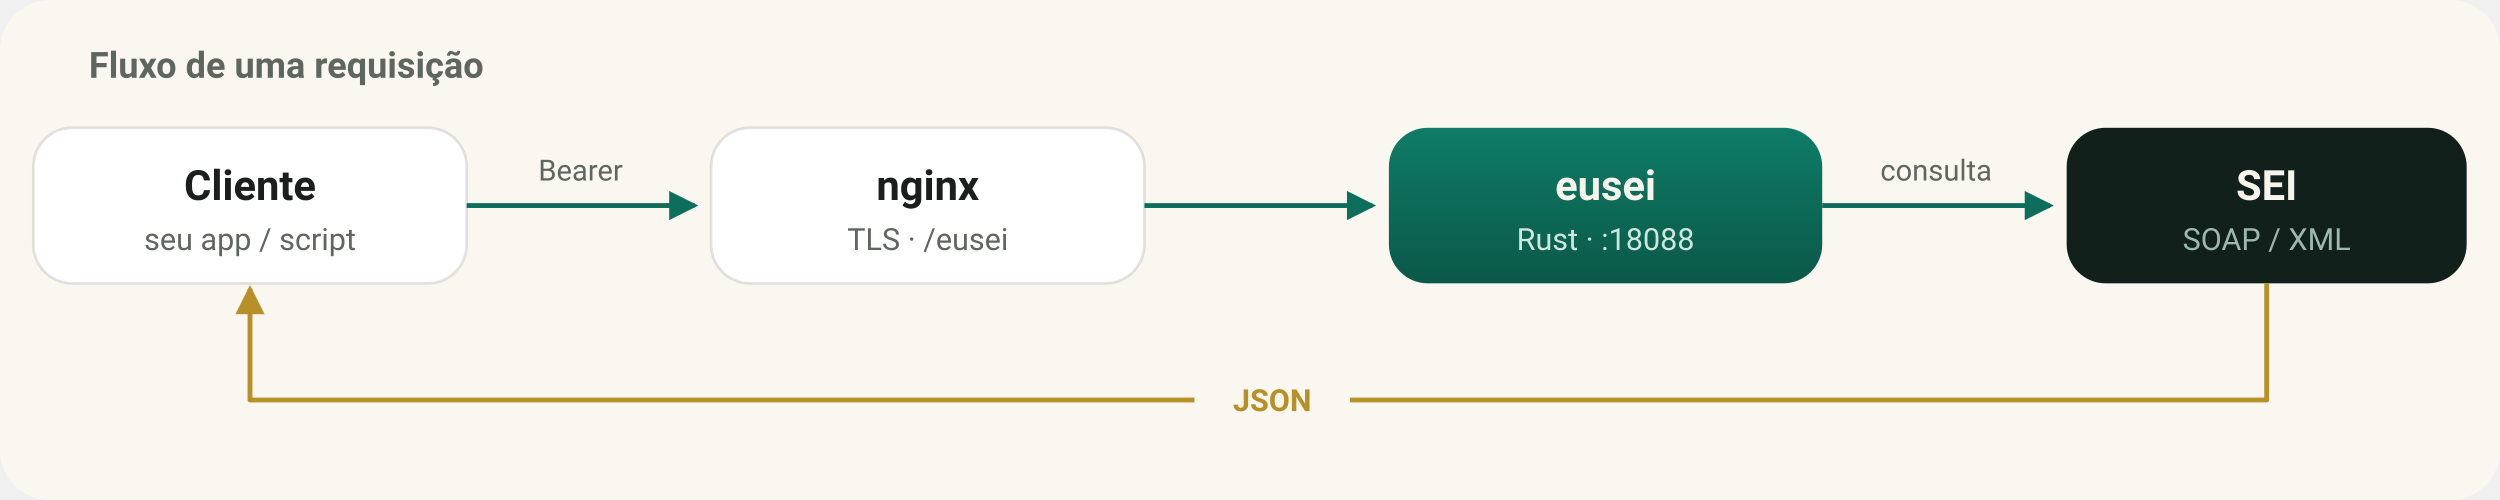
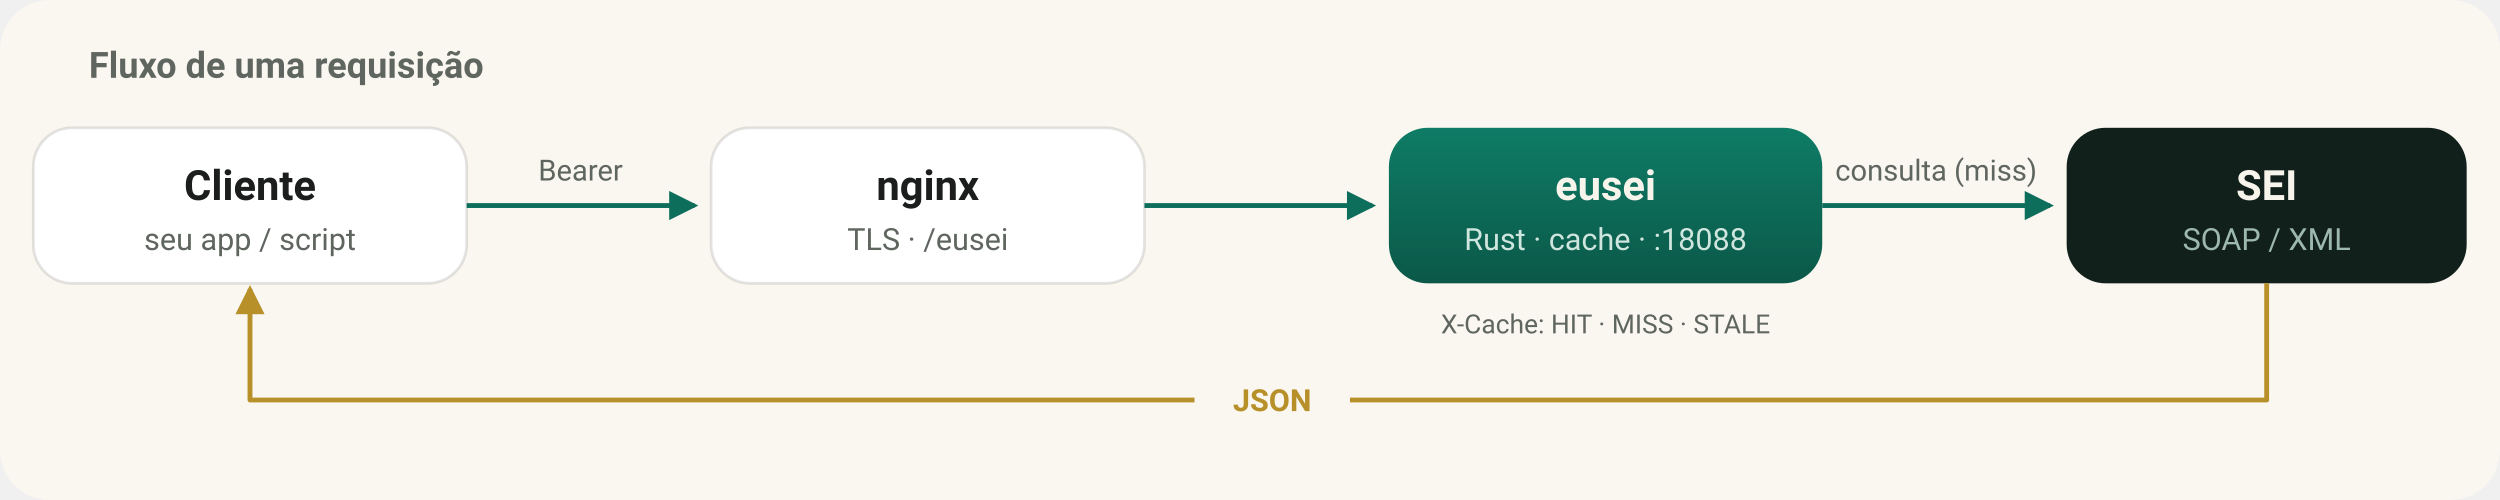
<svg xmlns="http://www.w3.org/2000/svg" viewBox="0 0 900 180" width="900" role="img" aria-label="Fluxo de uma requisição eusei" font-family="ui-sans-serif, system-ui, -apple-system, Segoe UI, Roboto, Helvetica, Arial, sans-serif">
  <rect width="900" height="180" rx="18" fill="#FAF7F0" />
  <defs>
    <marker id="fwd" markerWidth="7" markerHeight="7" refX="5.2" refY="3" orient="auto">
      <path d="M0 0L6 3L0 6Z" fill="#0e6e5c" />
    </marker>
    <marker id="ret" markerWidth="7" markerHeight="7" refX="5.2" refY="3" orient="auto">
      <path d="M0 0L6 3L0 6Z" fill="#b8902a" />
    </marker>
    <linearGradient id="eg" x1="0" y1="0" x2="0" y2="1">
      <stop offset="0" stop-color="#0e7c66" />
      <stop offset="1" stop-color="#0b5848" />
    </linearGradient>
  </defs>
  <text x="32" y="28" font-size="13" font-weight="600" fill="#5f655f">Fluxo de uma requisição</text>
  <g transform="translate(0,12)">
    <g>
      <rect x="12" y="34" width="156" height="56" rx="14" fill="#ffffff" stroke="#1b1e1c" stroke-opacity=".12" />
      <text x="90" y="60" text-anchor="middle" font-size="15" font-weight="600" fill="#1b1e1c">Cliente</text>
      <text x="90" y="78" text-anchor="middle" font-size="11" fill="#5f655f">seu app / script</text>
    </g>
    <g>
      <rect x="256" y="34" width="156" height="56" rx="14" fill="#ffffff" stroke="#1b1e1c" stroke-opacity=".12" />
      <text x="334" y="60" text-anchor="middle" font-size="15" font-weight="600" fill="#1b1e1c">nginx</text>
      <text x="334" y="78" text-anchor="middle" font-size="11" fill="#5f655f">TLS · /eusei</text>
    </g>
    <g>
      <rect x="500" y="34" width="156" height="56" rx="14" fill="url(#eg)" />
      <text x="578" y="60" text-anchor="middle" font-size="15" font-weight="700" fill="#f7f4ec">eusei</text>
-       <text x="578" y="78" text-anchor="middle" font-size="11" fill="#cfe6df">Rust · :18088</text>
+       <text x="578" y="78" text-anchor="middle" font-size="11" fill="#cfe6df">Rust · cache · :18088</text>
    </g>
+     <text x="578" y="108" text-anchor="middle" font-size="9.5" fill="#5f655f">X-Cache: HIT · MISS · STALE</text>
    <g>
      <rect x="744" y="34" width="144" height="56" rx="14" fill="#12201c" />
      <text x="816" y="60" text-anchor="middle" font-size="15" font-weight="600" fill="#f7f4ec">SEI</text>
      <text x="816" y="78" text-anchor="middle" font-size="11" fill="#9db8ae">SOAP / XML</text>
    </g>
    <g stroke="#0e6e5c" stroke-width="1.75" fill="none">
      <line x1="168" y1="62" x2="250" y2="62" marker-end="url(#fwd)" />
      <line x1="412" y1="62" x2="494" y2="62" marker-end="url(#fwd)" />
      <line x1="656" y1="62" x2="738" y2="62" marker-end="url(#fwd)" />
    </g>
    <text x="209" y="53" text-anchor="middle" font-size="10.5" fill="#5f655f">Bearer</text>
-     <text x="697" y="53" text-anchor="middle" font-size="10.5" fill="#5f655f">consulta</text>
+     <text x="697" y="53" text-anchor="middle" font-size="10.5" fill="#5f655f">consulta (miss)</text>
    <path d="M816 90 V132 H90 V92" fill="none" stroke="#b8902a" stroke-width="1.75" stroke-linejoin="round" marker-end="url(#ret)" />
    <rect x="430" y="122" width="56" height="20" rx="10" fill="#FAF7F0" />
    <text x="458" y="136" text-anchor="middle" font-size="11" font-weight="600" fill="#b8902a">JSON</text>
  </g>
</svg>
